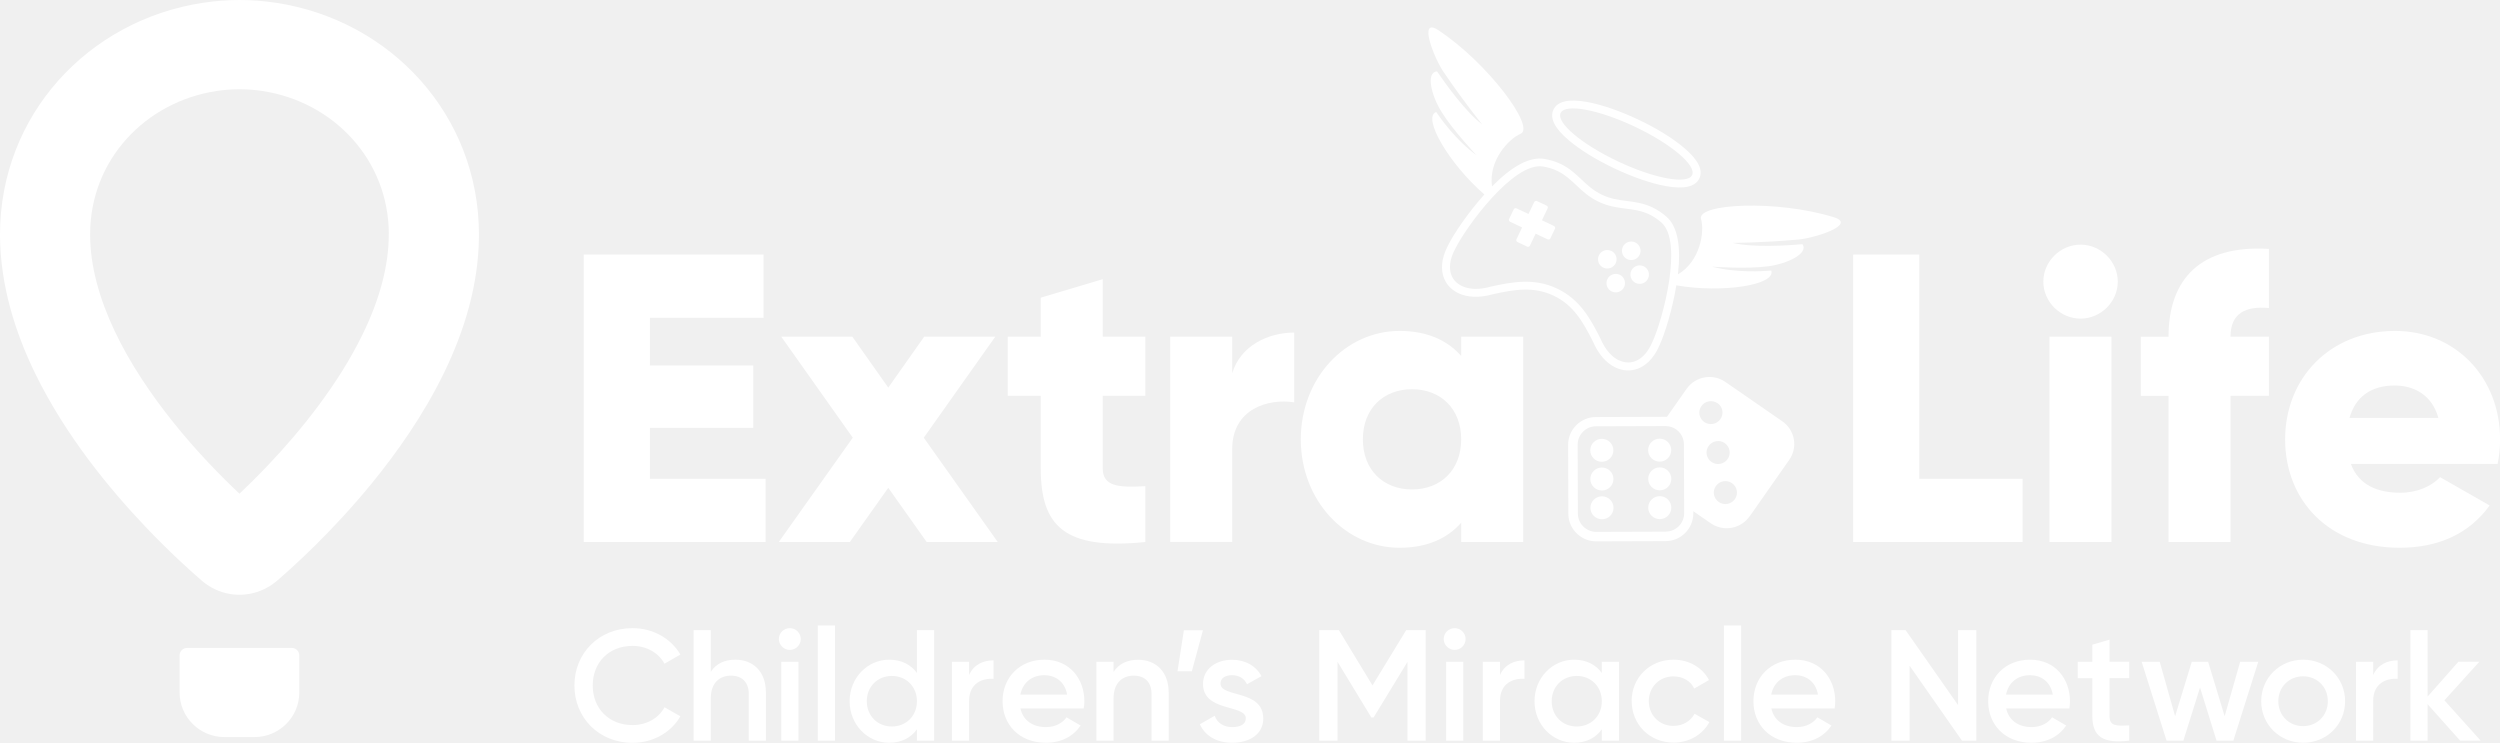
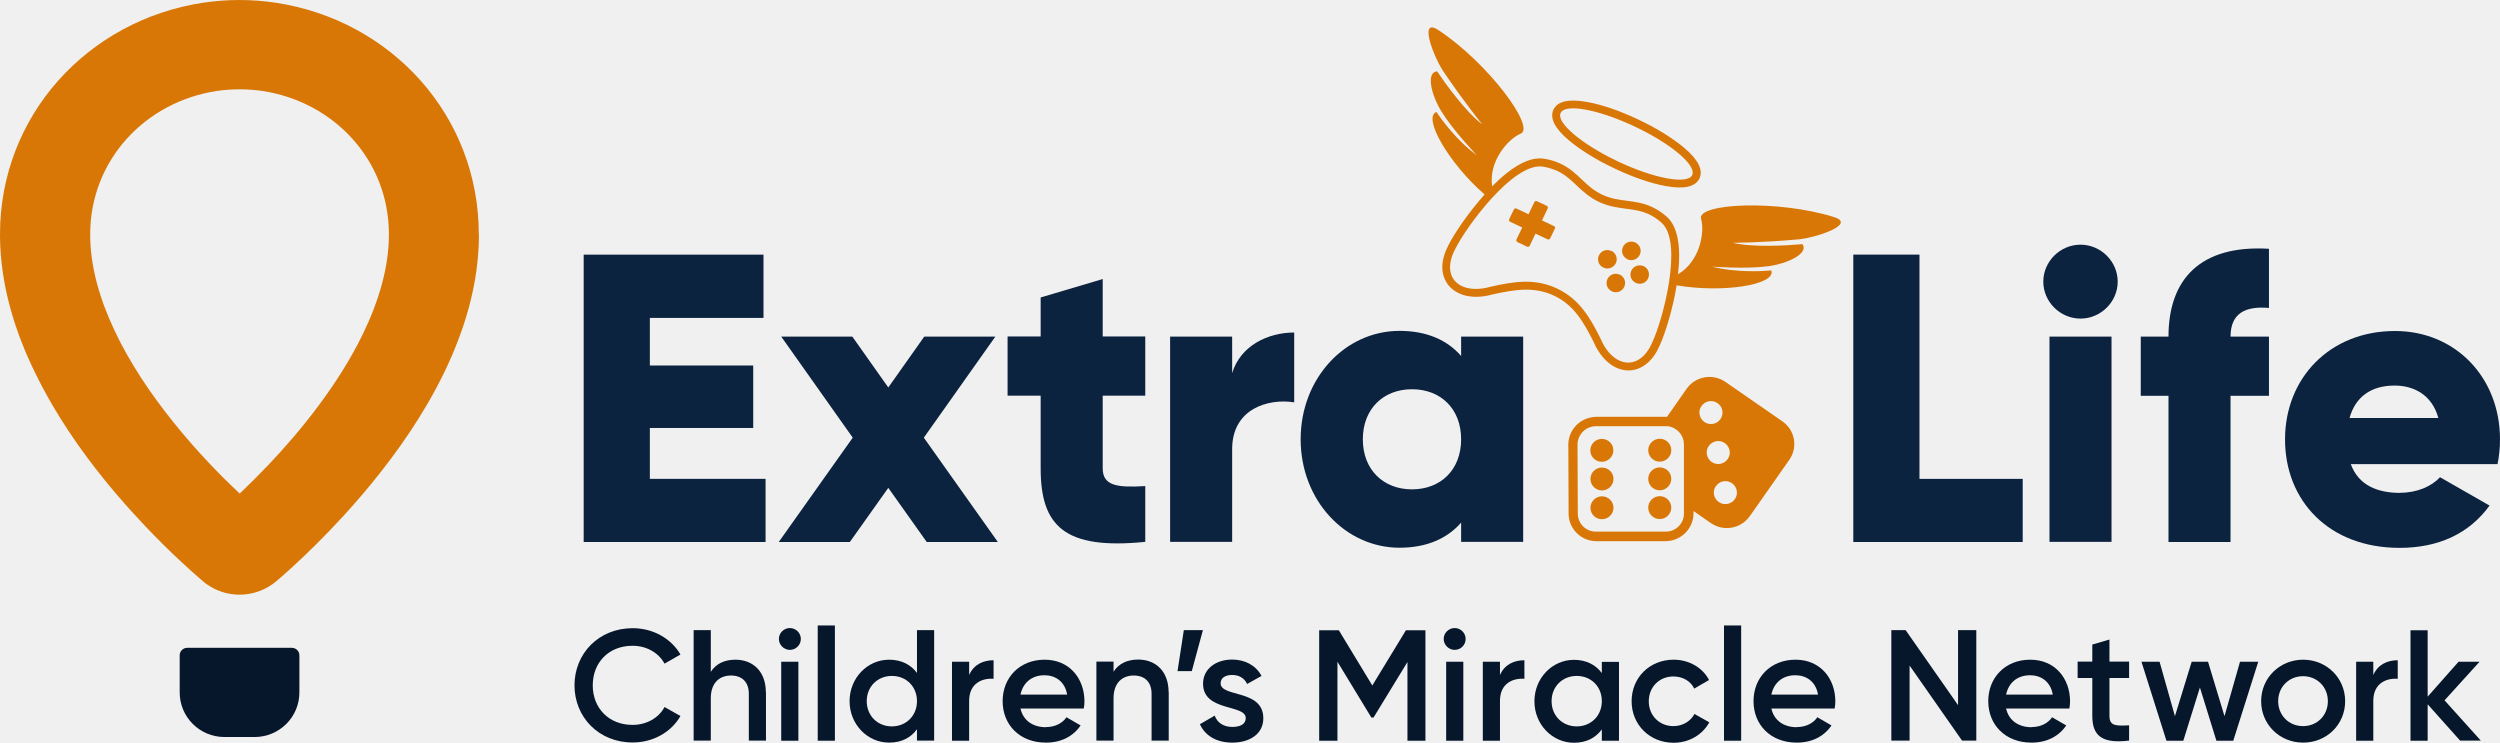
<svg xmlns="http://www.w3.org/2000/svg" width="276" height="82" viewBox="0 0 276 82" fill="none">
-   <g clip-path="url(#clip0_2015_22127)">
-     <path d="M84.519 52.858V59.839H64.443V28.104H84.295V35.085H71.751V40.346H83.16V47.236H71.751V52.858H84.527H84.519Z" fill="white" />
-     <path d="M102.307 59.839L98.065 53.854L93.823 59.839H85.977L94.146 48.322L86.25 37.168H94.096L98.065 42.791L102.033 37.168H109.88L101.984 48.322L110.153 59.839H102.307Z" fill="white" />
-     <path d="M121.744 43.696V51.722C121.744 53.673 123.434 53.854 126.442 53.673V59.839C117.502 60.745 114.9 58.069 114.9 51.722V43.696H111.255V37.168H114.9V32.862L121.744 30.821V37.168H126.442V43.696H121.744Z" fill="white" />
-     <path d="M142.88 36.715V44.42C140.054 43.968 136.036 45.104 136.036 49.59V59.831H129.192V37.168H136.036V41.202C136.947 38.164 140.005 36.715 142.88 36.715Z" fill="white" />
-     <path d="M168.159 37.168V59.839H161.315V57.707C159.807 59.428 157.57 60.473 154.513 60.473C148.539 60.473 143.609 55.262 143.609 48.504C143.609 41.745 148.539 36.534 154.513 36.534C157.57 36.534 159.807 37.58 161.315 39.3V37.168H168.159ZM161.315 48.504C161.315 45.104 159.037 42.972 155.888 42.972C152.74 42.972 150.461 45.104 150.461 48.504C150.461 51.903 152.74 54.035 155.888 54.035C159.037 54.035 161.315 51.903 161.315 48.504Z" fill="white" />
-     <path d="M223.297 52.858V59.839H204.589V28.104H211.888V52.858H223.297Z" fill="white" />
-     <path d="M225.584 31.093C225.584 28.87 227.456 27.009 229.694 27.009C231.931 27.009 233.803 28.87 233.803 31.093C233.803 33.315 231.931 35.176 229.694 35.176C227.456 35.176 225.584 33.315 225.584 31.093ZM226.263 37.168H233.107V59.839H226.263V37.168Z" fill="white" />
-     <path d="M246.248 37.168H250.49V43.696H246.248V59.839H239.404V43.704H236.347V37.176H239.404C239.404 30.829 242.917 27.026 250.49 27.479V34.007C247.938 33.776 246.248 34.55 246.248 37.176V37.168Z" fill="white" />
-     <path d="M264.997 54.398C266.87 54.398 268.461 53.673 269.38 52.677L274.857 55.805C272.62 58.892 269.248 60.473 264.914 60.473C257.11 60.473 252.279 55.262 252.279 48.504C252.279 41.745 257.209 36.534 264.417 36.534C271.079 36.534 276.008 41.654 276.008 48.504C276.008 49.459 275.917 50.364 275.735 51.22H259.537C260.407 53.575 262.503 54.398 265.014 54.398H264.997ZM269.198 46.141C268.469 43.515 266.414 42.56 264.359 42.56C261.758 42.56 260.026 43.828 259.388 46.141H269.198Z" fill="white" />
-     <path d="M63.416 75.669C63.416 72.13 66.1 69.347 69.837 69.347C72.082 69.347 74.079 70.483 75.115 72.261L73.358 73.274C72.712 72.072 71.378 71.306 69.837 71.306C67.186 71.306 65.438 73.167 65.438 75.678C65.438 78.189 67.194 80.049 69.837 80.049C71.378 80.049 72.729 79.283 73.358 78.082L75.115 79.078C74.096 80.856 72.099 82.008 69.837 82.008C66.1 82.008 63.416 79.218 63.416 75.686V75.669Z" fill="white" />
-     <path d="M84.56 76.419V81.769H82.663V76.616C82.663 75.291 81.892 74.591 80.699 74.591C79.506 74.591 78.471 75.324 78.471 77.102V81.769H76.573V69.57H78.471V74.171C79.05 73.266 79.995 72.829 81.188 72.829C83.152 72.829 84.552 74.155 84.552 76.419H84.56Z" fill="white" />
-     <path d="M85.985 70.549C85.985 69.882 86.532 69.347 87.195 69.347C87.858 69.347 88.405 69.891 88.405 70.549C88.405 71.208 87.858 71.751 87.195 71.751C86.532 71.751 85.985 71.191 85.985 70.549ZM86.251 73.06H88.148V81.769H86.251V73.06Z" fill="white" />
-     <path d="M90.285 69.051H92.183V81.769H90.285V69.051Z" fill="white" />
-     <path d="M103.127 69.57V81.769H101.23V80.518C100.567 81.44 99.531 82 98.164 82C95.778 82 93.798 80 93.798 77.415C93.798 74.83 95.778 72.829 98.164 72.829C99.531 72.829 100.567 73.389 101.23 74.295V69.57H103.127ZM101.23 77.415C101.23 75.793 100.037 74.624 98.463 74.624C96.888 74.624 95.695 75.793 95.695 77.415C95.695 79.036 96.888 80.205 98.463 80.205C100.037 80.205 101.23 79.036 101.23 77.415Z" fill="white" />
-     <path d="M109.689 72.903V74.945C108.446 74.855 106.988 75.431 106.988 77.382V81.769H105.091V73.06H106.988V74.525C107.51 73.34 108.587 72.903 109.689 72.903Z" fill="white" />
-     <path d="M115.481 80.271C116.533 80.271 117.32 79.802 117.743 79.193L119.3 80.098C118.497 81.284 117.179 82 115.456 82C112.564 82 110.684 80.032 110.684 77.415C110.684 74.797 112.564 72.829 115.315 72.829C118.066 72.829 119.715 74.92 119.715 77.431C119.715 77.695 119.681 77.975 119.64 78.213H112.655C112.954 79.572 114.056 80.271 115.464 80.271H115.481ZM117.809 76.682C117.544 75.184 116.442 74.542 115.299 74.542C113.882 74.542 112.912 75.381 112.647 76.682H117.801H117.809Z" fill="white" />
-     <path d="M129.027 76.419V81.769H127.13V76.616C127.13 75.291 126.359 74.591 125.166 74.591C123.973 74.591 122.937 75.324 122.937 77.102V81.769H121.04V73.06H122.937V74.18C123.517 73.274 124.462 72.838 125.655 72.838C127.619 72.838 129.019 74.163 129.019 76.427L129.027 76.419Z" fill="white" />
-     <path d="M131.571 74.105H129.997L130.701 69.578H132.806L131.58 74.105H131.571Z" fill="white" />
-     <path d="M139.467 79.316C139.467 81.061 137.942 82 136.045 82C134.289 82 133.029 81.218 132.466 79.958L134.098 79.02C134.38 79.802 135.076 80.271 136.045 80.271C136.89 80.271 137.536 79.991 137.536 79.3C137.536 77.752 132.814 78.625 132.814 75.505C132.814 73.867 134.231 72.838 136.02 72.838C137.462 72.838 138.655 73.504 139.268 74.649L137.669 75.538C137.354 74.863 136.741 74.542 136.02 74.542C135.299 74.542 134.744 74.838 134.744 75.464C134.744 77.052 139.459 76.089 139.459 79.316H139.467Z" fill="white" />
-     <path d="M157.396 81.769H155.383V73.076L151.646 79.209H151.397L147.661 73.06V81.769H145.647V69.57H147.818L151.522 75.669L155.242 69.57H157.396V81.769Z" fill="white" />
-     <path d="M159.385 70.549C159.385 69.882 159.932 69.347 160.594 69.347C161.257 69.347 161.804 69.891 161.804 70.549C161.804 71.208 161.257 71.751 160.594 71.751C159.932 71.751 159.385 71.191 159.385 70.549ZM159.65 73.06H161.547V81.769H159.65V73.06Z" fill="white" />
-     <path d="M168.3 72.903V74.945C167.057 74.855 165.599 75.431 165.599 77.382V81.769H163.701V73.06H165.599V74.525C166.12 73.34 167.198 72.903 168.3 72.903Z" fill="white" />
-     <path d="M178.739 73.06V81.769H176.842V80.518C176.179 81.44 175.144 82 173.777 82C171.39 82 169.41 80 169.41 77.415C169.41 74.83 171.39 72.829 173.777 72.829C175.144 72.829 176.179 73.389 176.842 74.295V73.06H178.739ZM176.842 77.415C176.842 75.793 175.649 74.624 174.075 74.624C172.501 74.624 171.307 75.793 171.307 77.415C171.307 79.036 172.501 80.205 174.075 80.205C175.649 80.205 176.842 79.036 176.842 77.415Z" fill="white" />
-     <path d="M180.131 77.415C180.131 74.822 182.111 72.829 184.762 72.829C186.477 72.829 187.969 73.719 188.673 75.077L187.041 76.015C186.66 75.192 185.798 74.673 184.746 74.673C183.205 74.673 182.028 75.842 182.028 77.406C182.028 78.971 183.205 80.139 184.746 80.139C185.798 80.139 186.66 79.596 187.082 78.798L188.714 79.72C187.977 81.094 186.486 81.984 184.771 81.984C182.119 81.984 180.139 79.983 180.139 77.398L180.131 77.415Z" fill="white" />
-     <path d="M190.322 69.051H192.22V81.769H190.322V69.051Z" fill="white" />
-     <path d="M198.375 80.271C199.428 80.271 200.215 79.802 200.637 79.193L202.195 80.098C201.391 81.284 200.074 82 198.35 82C195.459 82 193.578 80.032 193.578 77.415C193.578 74.797 195.459 72.829 198.21 72.829C200.96 72.829 202.609 74.92 202.609 77.431C202.609 77.695 202.576 77.975 202.543 78.213H195.558C195.857 79.572 196.959 80.271 198.367 80.271H198.375ZM200.703 76.682C200.438 75.184 199.336 74.542 198.193 74.542C196.776 74.542 195.807 75.381 195.542 76.682H200.695H200.703Z" fill="white" />
-     <path d="M218.186 69.57V81.769H216.603L210.82 73.496V81.769H208.807V69.57H210.381L216.172 77.843V69.57H218.186Z" fill="white" />
-     <path d="M224.291 80.271C225.344 80.271 226.131 79.802 226.553 79.193L228.111 80.098C227.307 81.284 225.99 82 224.266 82C221.375 82 219.494 80.032 219.494 77.415C219.494 74.797 221.375 72.829 224.126 72.829C226.876 72.829 228.525 74.92 228.525 77.431C228.525 77.695 228.492 77.975 228.459 78.213H221.483C221.781 79.572 222.883 80.271 224.291 80.271ZM226.628 76.682C226.363 75.184 225.261 74.542 224.117 74.542C222.701 74.542 221.731 75.381 221.466 76.682H226.619H226.628Z" fill="white" />
-     <path d="M232.892 74.871V79.053C232.892 80.172 233.629 80.148 235.063 80.082V81.769C232.154 82.115 230.995 81.317 230.995 79.053V74.871H229.379V73.06H230.995V71.175L232.892 70.615V73.052H235.063V74.863H232.892V74.871Z" fill="white" />
-     <path d="M249.313 73.06L246.562 81.769H244.706L242.883 75.9L241.044 81.769H239.188L236.438 73.06H238.434L240.133 79.069L241.972 73.06H243.778L245.601 79.069L247.316 73.06H249.313Z" fill="white" />
-     <path d="M249.637 77.415C249.637 74.822 251.708 72.829 254.268 72.829C256.828 72.829 258.9 74.813 258.9 77.415C258.9 80.016 256.845 82 254.268 82C251.691 82 249.637 80 249.637 77.415ZM256.994 77.415C256.994 75.826 255.801 74.665 254.26 74.665C252.719 74.665 251.526 75.834 251.526 77.415C251.526 78.995 252.719 80.164 254.26 80.164C255.801 80.164 256.994 78.995 256.994 77.415Z" fill="white" />
-     <path d="M264.699 72.903V74.945C263.456 74.855 261.998 75.431 261.998 77.382V81.769H260.101V73.06H261.998V74.525C262.528 73.34 263.597 72.903 264.699 72.903Z" fill="white" />
-     <path d="M271.601 81.769L268.005 77.744V81.769H266.107V69.57H268.005V76.904L271.41 73.052H273.722L269.861 77.316L273.862 81.761H271.601V81.769Z" fill="white" />
-     <path d="M32.205 71.529H20.664C20.2 71.529 19.827 71.899 19.827 72.36V76.451C19.827 79.168 22.048 81.374 24.782 81.374H28.088C30.822 81.374 33.042 79.168 33.042 76.451V72.36C33.042 71.899 32.669 71.529 32.205 71.529Z" fill="white" />
-     <path d="M42.926 25.824C42.901 17.65 36.828 11.237 28.957 10.043C28.137 9.92 27.3 9.854 26.438 9.854C25.577 9.854 24.74 9.92 23.92 10.043C16.049 11.237 9.976 17.641 9.951 25.808V25.931C9.951 29.348 10.97 32.978 12.66 36.55C14.342 40.115 16.687 43.572 19.106 46.594C21.724 49.87 24.433 52.62 26.438 54.505C27.366 53.624 28.443 52.57 29.595 51.352C33.15 47.623 37.375 42.404 40.043 36.888C41.841 33.208 42.918 29.446 42.918 25.948C42.918 25.898 42.918 25.865 42.918 25.832M52.877 25.882V26.022C52.844 31.48 51.236 36.6 49.008 41.185C46.762 45.795 43.862 49.911 41.012 53.402C36.671 58.703 32.395 62.556 30.54 64.153C30.523 64.169 30.506 64.186 30.482 64.202C30.448 64.227 30.415 64.252 30.382 64.276C30.382 64.276 30.374 64.284 30.366 64.284C29.885 64.68 29.612 64.795 29.578 64.82C27.532 66.005 24.955 65.939 22.967 64.622C22.818 64.523 22.619 64.391 22.387 64.194C22.379 64.186 22.362 64.169 22.346 64.161C21.094 63.091 18.758 60.992 16.032 58.127C12.047 53.92 7.233 48.092 3.861 41.185C1.649 36.616 0.05 31.521 0 26.071C0 26.03 0 25.972 0 25.882C0.008 12.727 9.71 2.231 22.42 0.305C23.729 0.107 25.08 0 26.438 0C27.797 0 29.148 0.107 30.457 0.305C43.166 2.231 52.868 12.727 52.877 25.882Z" fill="white" />
-     <path d="M193.163 57.007L197.538 50.759C198.507 49.376 198.159 47.475 196.767 46.511L190.479 42.165C189.087 41.202 187.173 41.547 186.204 42.922L184.033 46.017C183.967 46.017 183.909 46.009 183.842 46.017L176.187 46.042C175.366 46.042 174.596 46.363 174.016 46.948C173.436 47.532 173.121 48.289 173.121 49.105L173.146 56.719C173.146 58.036 173.999 59.156 175.176 59.584C175.499 59.699 175.855 59.765 176.22 59.765L183.875 59.74C185.566 59.74 186.941 58.366 186.941 56.678V56.439L188.871 57.773C189.095 57.929 189.335 58.053 189.584 58.135C190.86 58.596 192.335 58.168 193.147 57.007M190.413 48.923C190.993 49.327 191.133 50.117 190.727 50.685C190.321 51.261 189.526 51.401 188.946 50.998C188.366 50.594 188.225 49.812 188.631 49.236C189.037 48.66 189.833 48.52 190.413 48.915M189.617 44.511C190.197 44.906 190.338 45.696 189.932 46.273C189.534 46.849 188.731 46.989 188.151 46.594C187.571 46.19 187.43 45.4 187.836 44.832C188.242 44.256 189.029 44.116 189.617 44.519M183.892 58.695L176.236 58.72C175.118 58.72 174.198 57.814 174.198 56.703L174.173 49.088C174.173 48.553 174.38 48.043 174.77 47.656C175.151 47.269 175.665 47.063 176.203 47.063L183.867 47.038C184.107 47.038 184.339 47.079 184.563 47.154C185.342 47.433 185.905 48.174 185.905 49.055L185.93 56.662C185.93 57.781 185.019 58.687 183.9 58.687M189.75 55.419C189.17 55.015 189.029 54.225 189.435 53.657C189.841 53.081 190.636 52.941 191.216 53.344C191.796 53.747 191.937 54.538 191.531 55.106C191.125 55.682 190.33 55.822 189.75 55.419Z" fill="white" />
-     <path d="M178.117 49.714C178.117 49.014 177.546 48.446 176.841 48.446C176.137 48.446 175.565 49.014 175.565 49.714C175.565 50.413 176.137 50.981 176.841 50.981C177.546 50.981 178.117 50.413 178.117 49.714Z" fill="white" />
-     <path d="M178.125 52.883C178.125 52.183 177.553 51.615 176.849 51.615C176.145 51.615 175.573 52.183 175.573 52.883C175.573 53.583 176.145 54.151 176.849 54.151C177.553 54.151 178.125 53.583 178.125 52.883Z" fill="white" />
-     <path d="M176.858 54.793C176.154 54.793 175.582 55.369 175.582 56.061C175.582 56.76 176.154 57.328 176.858 57.328C177.562 57.328 178.134 56.76 178.134 56.061C178.134 55.361 177.562 54.793 176.858 54.793Z" fill="white" />
-     <path d="M183.229 50.965C183.933 50.965 184.505 50.389 184.505 49.697C184.505 48.998 183.933 48.429 183.229 48.429C182.525 48.429 181.953 48.998 181.953 49.697C181.953 50.397 182.525 50.965 183.229 50.965Z" fill="white" />
-     <path d="M184.514 52.867C184.514 52.167 183.942 51.599 183.238 51.599C182.534 51.599 181.962 52.167 181.962 52.867C181.962 53.566 182.534 54.134 183.238 54.134C183.942 54.134 184.514 53.566 184.514 52.867Z" fill="white" />
-     <path d="M183.238 54.776C182.534 54.776 181.962 55.353 181.962 56.044C181.962 56.744 182.534 57.312 183.238 57.312C183.942 57.312 184.514 56.744 184.514 56.044C184.514 55.344 183.942 54.776 183.238 54.776Z" fill="white" />
-     <path d="M185.077 31.504C190.18 32.385 196.08 31.463 195.549 29.866C194.655 29.948 191.688 30.146 189.004 29.438C189.004 29.438 192.79 29.726 195.218 29.397C197.331 29.117 199.692 27.989 198.996 26.96C197.331 27.108 193.553 27.355 191.274 26.812C191.274 26.812 194.423 26.812 198.375 26.458C200.115 26.367 205.135 24.803 202.451 23.98C196.171 22.037 187.289 22.465 187.794 24.186C188.2 25.552 187.728 28.829 185.242 30.294C185.607 27.125 185.184 24.976 183.983 23.931C183.486 23.494 182.972 23.157 182.425 22.893C181.431 22.424 180.495 22.301 179.584 22.186C178.672 22.07 177.81 21.955 176.858 21.502C175.905 21.049 175.275 20.457 174.612 19.831C173.95 19.206 173.262 18.555 172.268 18.086C171.721 17.831 171.133 17.65 170.486 17.543C168.904 17.279 166.973 18.3 164.72 20.58C164.305 17.74 166.559 15.32 167.876 14.768C169.542 14.077 164.272 6.956 158.796 3.334C156.459 1.778 158.406 6.635 159.434 8.035C161.646 11.303 163.634 13.739 163.634 13.739C161.77 12.323 159.583 9.253 158.647 7.878C157.396 7.985 158.009 10.521 159.127 12.323C160.403 14.406 163.013 17.139 163.013 17.139C160.768 15.518 159.053 13.105 158.555 12.365C156.973 12.957 159.972 18.086 163.875 21.469C162.085 23.47 160.486 25.824 159.865 27.092C159.028 28.672 159.127 29.841 159.359 30.549C159.624 31.356 160.196 31.982 161.008 32.369C162.027 32.854 163.369 32.895 164.778 32.492C167.255 31.941 169.335 31.611 171.514 32.64C173.701 33.678 174.745 35.489 175.88 37.744C176.452 39.086 177.33 40.09 178.357 40.576C179.169 40.955 180.023 41.004 180.818 40.7C181.514 40.436 182.5 39.778 183.204 38.131C183.801 36.855 184.638 34.139 185.068 31.496M178.747 39.794C177.943 39.415 177.206 38.592 176.692 37.382C175.607 35.225 174.438 33.06 171.903 31.858C169.376 30.656 166.94 31.126 164.571 31.644C163.311 32.015 162.201 31.957 161.397 31.578C160.08 30.961 159.599 29.454 160.652 27.479C161.82 25.083 167.098 17.847 170.345 18.382C170.95 18.481 171.464 18.646 171.903 18.86C173.701 19.708 174.414 21.288 176.493 22.276C178.581 23.264 180.263 22.811 182.061 23.659C182.5 23.873 182.947 24.153 183.411 24.556C185.88 26.713 183.552 35.349 182.417 37.769C181.539 39.827 180.056 40.403 178.747 39.778" fill="white" />
-     <path d="M178.821 30.335C178.307 30.097 177.694 30.311 177.454 30.821C177.213 31.331 177.429 31.941 177.934 32.179C178.448 32.426 179.061 32.204 179.301 31.694C179.542 31.183 179.326 30.574 178.813 30.327" fill="white" />
-     <path d="M179.641 28.615C180.155 28.854 180.768 28.64 181.017 28.129C181.265 27.619 181.042 27.01 180.528 26.763C180.014 26.524 179.401 26.738 179.161 27.248C178.921 27.759 179.136 28.368 179.641 28.607V28.615Z" fill="white" />
-     <path d="M177.885 27.701C177.372 27.462 176.758 27.676 176.518 28.187C176.278 28.697 176.493 29.306 176.999 29.545C177.512 29.792 178.126 29.57 178.374 29.059C178.614 28.549 178.399 27.94 177.885 27.693" fill="white" />
-     <path d="M181.464 29.397C180.951 29.158 180.338 29.372 180.097 29.883C179.857 30.393 180.072 31.002 180.578 31.241C181.092 31.48 181.705 31.265 181.945 30.755C182.185 30.245 181.97 29.636 181.456 29.389" fill="white" />
-     <path d="M171.671 25.248C171.696 25.198 171.696 25.133 171.671 25.075C171.655 25.017 171.613 24.976 171.555 24.951L170.23 24.318L170.859 23C170.884 22.951 170.892 22.885 170.868 22.828C170.851 22.77 170.81 22.729 170.752 22.704L170.221 22.449L169.675 22.194C169.625 22.169 169.559 22.169 169.501 22.194C169.443 22.21 169.401 22.251 169.376 22.309L168.747 23.626L167.413 23C167.363 22.976 167.297 22.976 167.239 23C167.181 23.017 167.139 23.066 167.114 23.116L166.601 24.186C166.576 24.235 166.576 24.301 166.601 24.359C166.617 24.416 166.659 24.458 166.717 24.482L168.042 25.108L167.413 26.425C167.388 26.474 167.379 26.54 167.413 26.598C167.429 26.656 167.471 26.697 167.529 26.721L168.075 26.977L168.606 27.232C168.664 27.256 168.722 27.256 168.78 27.232C168.838 27.215 168.879 27.166 168.904 27.117L169.534 25.799L170.859 26.425C170.917 26.45 170.975 26.45 171.033 26.433C171.091 26.409 171.133 26.367 171.158 26.318L171.671 25.248Z" fill="white" />
-     <path d="M173.203 15.493C174.454 16.555 176.252 17.658 178.257 18.605C180.262 19.551 182.259 20.243 183.875 20.539C185.905 20.91 187.156 20.63 187.603 19.708C188.051 18.777 187.479 17.633 185.905 16.308C184.654 15.246 182.856 14.143 180.851 13.196C178.846 12.249 176.849 11.558 175.233 11.261C173.203 10.891 171.952 11.171 171.505 12.093C171.058 13.023 171.629 14.168 173.203 15.493ZM180.47 13.978C184.48 15.871 187.313 18.267 186.808 19.329C186.302 20.391 182.64 19.716 178.63 17.823C174.62 15.929 171.787 13.534 172.292 12.472C172.806 11.41 176.46 12.085 180.47 13.978Z" fill="white" />
+   <g clip-path="url(#clip0_2008_8277)">
+     <path d="M84.519 52.85V59.836H64.438V28.111H84.291V35.098H71.743V40.352H83.155V47.249H71.743V52.865H84.519V52.85Z" fill="#0C2340" />
+     <path d="M102.31 59.836L98.067 53.859L93.824 59.836H85.973L94.142 48.318L86.246 37.16H94.096L98.067 42.777L102.038 37.16H109.888L101.992 48.318L110.161 59.836H102.31Z" fill="#0C2340" />
+     <path d="M121.739 43.695V51.721C121.739 53.663 123.421 53.843 126.437 53.663V59.821C117.496 60.725 114.889 58.059 114.889 51.706V43.68H111.237V37.145H114.889V32.839L121.739 30.806V37.145H126.437V43.68H121.739V43.695Z" fill="#0C2340" />
+     <path d="M142.88 36.709V44.418C140.046 43.966 136.03 45.096 136.03 49.582V59.821H129.18V37.16H136.03V41.196C136.939 38.154 140 36.709 142.88 36.709Z" fill="#0C2340" />
+     <path d="M168.158 37.16V59.821H161.308V57.698C159.808 59.415 157.565 60.469 154.504 60.469C148.533 60.469 143.592 55.259 143.592 48.498C143.592 41.738 148.517 36.528 154.504 36.528C157.565 36.528 159.793 37.567 161.308 39.299V37.16H168.158ZM161.308 48.498C161.308 45.096 159.02 42.972 155.883 42.972C152.746 42.972 150.457 45.111 150.457 48.498C150.457 51.886 152.746 54.024 155.883 54.024C159.02 54.024 161.308 51.901 161.308 48.498Z" fill="#0C2340" />
+     <path d="M223.307 52.85V59.836H204.605V28.111H211.91V52.865H223.322L223.307 52.85Z" fill="#0C2340" />
+     <path d="M225.58 31.093C225.58 28.864 227.444 27.012 229.687 27.012C231.93 27.012 233.794 28.864 233.794 31.093C233.794 33.321 231.93 35.173 229.687 35.173C227.444 35.173 225.58 33.321 225.58 31.093ZM226.262 37.16H233.112V59.821H226.262V37.16Z" fill="#0C2340" />
+     <path d="M246.251 37.16H250.494V43.695H246.251V59.836H239.401V43.695H236.34V37.16H239.401C239.401 30.822 242.917 27.012 250.494 27.464V33.998C247.933 33.773 246.251 34.541 246.251 37.175V37.16Z" fill="#0C2340" />
+     <path d="M264.998 54.401C266.862 54.401 268.468 53.678 269.377 52.684L274.848 55.816C272.605 58.903 269.241 60.484 264.907 60.484C257.102 60.484 252.268 55.274 252.268 48.513C252.268 41.753 257.193 36.543 264.407 36.543C271.075 36.543 276 41.663 276 48.513C276 49.462 275.909 50.365 275.727 51.239H259.527C260.391 53.603 262.497 54.416 264.998 54.416V54.401ZM269.196 46.15C268.468 43.514 266.407 42.566 264.361 42.566C261.755 42.566 260.027 43.831 259.39 46.15H269.196Z" fill="#0C2340" />
+     <path d="M63.423 75.676C63.423 72.138 66.105 69.352 69.849 69.352C72.091 69.352 74.092 70.481 75.123 72.258L73.365 73.267C72.713 72.062 71.379 71.294 69.834 71.294C67.181 71.294 65.439 73.162 65.439 75.661C65.439 78.16 67.197 80.028 69.834 80.028C71.379 80.028 72.728 79.26 73.365 78.055L75.123 79.049C74.107 80.826 72.107 81.97 69.849 81.97C66.105 81.97 63.423 79.184 63.423 75.646V75.676Z" fill="#07172B" />
+     <path d="M84.564 76.414V81.759H82.67V76.595C82.67 75.27 81.897 74.577 80.7 74.577C79.502 74.577 78.472 75.315 78.472 77.091V81.759H76.577V69.563H78.472V74.17C79.048 73.267 80.002 72.83 81.184 72.83C83.155 72.83 84.549 74.155 84.549 76.414H84.564Z" fill="#07172B" />
+     <path d="M85.989 70.542C85.989 69.879 86.534 69.337 87.201 69.337C87.868 69.337 88.413 69.879 88.413 70.542C88.413 71.204 87.868 71.746 87.201 71.746C86.534 71.746 85.989 71.189 85.989 70.542ZM86.246 73.056H88.141V81.774H86.246V73.056Z" fill="#07172B" />
+     <path d="M90.277 69.051H92.172V81.774H90.277V69.051Z" fill="#07172B" />
+     <path d="M103.129 69.563V81.759H101.234V80.509C100.568 81.428 99.537 81.985 98.158 81.985C95.779 81.985 93.793 79.982 93.793 77.408C93.793 74.833 95.779 72.83 98.158 72.83C99.522 72.83 100.568 73.387 101.234 74.291V69.563H103.129ZM101.234 77.408C101.234 75.781 100.037 74.622 98.461 74.622C96.885 74.622 95.688 75.797 95.688 77.408C95.688 79.019 96.885 80.193 98.461 80.193C100.037 80.193 101.234 79.019 101.234 77.408Z" fill="#07172B" />
+     <path d="M109.691 72.906V74.938C108.448 74.848 106.993 75.42 106.993 77.377V81.774H105.099V73.056H106.993V74.517C107.524 73.327 108.584 72.891 109.691 72.891V72.906Z" fill="#07172B" />
+     <path d="M115.48 80.269C116.526 80.269 117.329 79.802 117.738 79.184L119.299 80.088C118.496 81.277 117.177 81.985 115.465 81.985C112.57 81.985 110.691 80.013 110.691 77.408C110.691 74.803 112.57 72.83 115.328 72.83C118.086 72.83 119.723 74.923 119.723 77.438C119.723 77.694 119.693 77.98 119.647 78.221H112.661C112.964 79.576 114.07 80.284 115.465 80.284L115.48 80.269ZM117.814 76.685C117.556 75.179 116.45 74.547 115.313 74.547C113.889 74.547 112.934 75.39 112.661 76.685H117.814Z" fill="#07172B" />
+     <path d="M129.028 76.414V81.759H127.134V76.595C127.134 75.27 126.361 74.577 125.164 74.577C123.967 74.577 122.936 75.315 122.936 77.091V81.759H121.042V73.041H122.936V74.155C123.512 73.252 124.467 72.815 125.649 72.815C127.619 72.815 129.013 74.14 129.013 76.399L129.028 76.414Z" fill="#07172B" />
+     <path d="M131.574 74.095H129.998L130.695 69.563H132.802L131.574 74.095Z" fill="#07172B" />
+     <path d="M139.47 79.305C139.47 81.051 137.939 81.985 136.045 81.985C134.287 81.985 133.029 81.202 132.469 79.952L134.105 79.004C134.378 79.787 135.09 80.253 136.045 80.253C136.894 80.253 137.53 79.967 137.53 79.275C137.53 77.724 132.817 78.597 132.817 75.48C132.817 73.839 134.242 72.815 136.03 72.815C137.47 72.815 138.667 73.478 139.273 74.622L137.682 75.51C137.364 74.833 136.757 74.517 136.03 74.517C135.302 74.517 134.757 74.818 134.757 75.435C134.757 77.016 139.47 76.068 139.47 79.29V79.305Z" fill="#07172B" />
+     <path d="M157.398 81.774H155.383V73.086L151.639 79.215H151.397L147.654 73.056V81.774H145.638V69.578H147.805L151.503 75.676L155.216 69.578H157.368V81.774H157.398Z" fill="#07172B" />
+     <path d="M159.383 70.542C159.383 69.879 159.929 69.337 160.596 69.337C161.263 69.337 161.808 69.879 161.808 70.542C161.808 71.204 161.263 71.746 160.596 71.746C159.929 71.746 159.383 71.189 159.383 70.542ZM159.656 73.056H161.551V81.774H159.656V73.056Z" fill="#07172B" />
+     <path d="M168.294 72.906V74.938C167.052 74.848 165.597 75.42 165.597 77.377V81.774H163.703V73.056H165.597V74.517C166.127 73.327 167.188 72.891 168.294 72.891V72.906Z" fill="#07172B" />
+     <path d="M178.736 73.056V81.774H176.842V80.524C176.175 81.443 175.144 82 173.765 82C171.386 82 169.401 79.997 169.401 77.423C169.401 74.848 171.386 72.845 173.765 72.845C175.129 72.845 176.175 73.403 176.842 74.306V73.071H178.736V73.056ZM176.842 77.408C176.842 75.781 175.645 74.622 174.068 74.622C172.492 74.622 171.295 75.797 171.295 77.408C171.295 79.019 172.492 80.193 174.068 80.193C175.645 80.193 176.842 79.019 176.842 77.408Z" fill="#07172B" />
+     <path d="M180.13 77.408C180.13 74.818 182.116 72.83 184.768 72.83C186.48 72.83 187.981 73.719 188.678 75.074L187.041 76.022C186.662 75.209 185.798 74.682 184.737 74.682C183.192 74.682 182.025 75.842 182.025 77.423C182.025 79.004 183.207 80.163 184.737 80.163C185.783 80.163 186.647 79.621 187.071 78.823L188.708 79.742C187.965 81.112 186.48 82 184.768 82C182.116 82 180.13 79.997 180.13 77.423V77.408Z" fill="#07172B" />
+     <path d="M190.33 69.051H192.224V81.774H190.33V69.051Z" fill="#07172B" />
+     <path d="M198.377 80.269C199.422 80.269 200.226 79.802 200.635 79.184L202.196 80.088C201.393 81.277 200.074 81.985 198.362 81.985C195.467 81.985 193.588 80.013 193.588 77.408C193.588 74.803 195.467 72.83 198.225 72.83C200.983 72.83 202.62 74.923 202.62 77.438C202.62 77.694 202.59 77.98 202.544 78.221H195.558C195.861 79.576 196.967 80.284 198.362 80.284L198.377 80.269ZM200.711 76.685C200.453 75.179 199.347 74.547 198.21 74.547C196.786 74.547 195.831 75.39 195.558 76.685H200.711Z" fill="#07172B" />
+     <path d="M218.184 69.563V81.759H216.608L210.819 73.478V81.759H208.803V69.563H210.379L216.169 77.844V69.563H218.184Z" fill="#07172B" />
+     <path d="M224.292 80.269C225.337 80.269 226.141 79.802 226.55 79.184L228.111 80.088C227.307 81.277 225.989 81.985 224.276 81.985C221.382 81.985 219.503 80.013 219.503 77.408C219.503 74.803 221.382 72.83 224.14 72.83C226.898 72.83 228.535 74.923 228.535 77.438C228.535 77.694 228.505 77.98 228.459 78.221H221.473C221.776 79.576 222.882 80.284 224.276 80.284L224.292 80.269ZM226.625 76.685C226.368 75.179 225.262 74.547 224.125 74.547C222.7 74.547 221.746 75.39 221.473 76.685H226.625Z" fill="#07172B" />
+     <path d="M232.884 74.863V79.049C232.884 80.163 233.627 80.148 235.052 80.073V81.759C232.142 82.105 230.99 81.307 230.99 79.034V74.848H229.369V73.041H230.99V71.159L232.884 70.602V73.041H235.052V74.848H232.884V74.863Z" fill="#07172B" />
+     <path d="M249.312 73.056L246.554 81.774H244.69L242.871 75.902L241.038 81.774H239.174L236.416 73.056H238.416L240.113 79.064L241.962 73.056H243.766L245.584 79.064L247.297 73.056H249.297H249.312Z" fill="#07172B" />
+     <path d="M249.63 77.408C249.63 74.818 251.707 72.83 254.268 72.83C256.829 72.83 258.905 74.818 258.905 77.408C258.905 79.997 256.859 81.985 254.268 81.985C251.676 81.985 249.63 79.982 249.63 77.408ZM256.996 77.408C256.996 75.827 255.799 74.652 254.253 74.652C252.707 74.652 251.51 75.827 251.51 77.408C251.51 78.989 252.707 80.163 254.253 80.163C255.799 80.163 256.996 79.004 256.996 77.408Z" fill="#07172B" />
+     <path d="M264.71 72.906V74.938C263.467 74.848 262.012 75.42 262.012 77.377V81.774H260.118V73.056H262.012V74.517C262.542 73.327 263.603 72.891 264.71 72.891V72.906Z" fill="#07172B" />
+     <path d="M271.605 81.774L268.013 77.754V81.774H266.119V69.578H268.013V76.911L271.423 73.056H273.742L269.877 77.317L273.878 81.759H271.62L271.605 81.774Z" fill="#07172B" />
+     <path d="M32.204 71.52H20.671C20.201 71.52 19.838 71.897 19.838 72.349V76.444C19.838 79.169 22.05 81.368 24.793 81.368H28.097C30.84 81.368 33.053 79.169 33.053 76.444V72.349C33.053 71.882 32.674 71.52 32.219 71.52" fill="#07172B" />
+     <path d="M42.934 25.823C42.919 17.647 36.841 11.232 28.961 10.043C28.142 9.923 27.309 9.862 26.445 9.862C25.581 9.862 24.748 9.923 23.93 10.043C16.064 11.232 9.987 17.647 9.957 25.808V25.928C9.957 29.346 10.972 32.975 12.669 36.543C14.352 40.112 16.701 43.575 19.125 46.586C21.747 49.868 24.46 52.609 26.46 54.491C27.385 53.618 28.461 52.549 29.613 51.344C33.174 47.61 37.387 42.4 40.054 36.889C41.843 33.216 42.934 29.451 42.934 25.943C42.934 25.898 42.934 25.853 42.934 25.823ZM52.875 25.883V26.018C52.845 31.484 51.239 36.588 49.011 41.181C46.768 45.788 43.858 49.914 41.009 53.392C36.66 58.692 32.401 62.547 30.537 64.142C30.522 64.157 30.507 64.173 30.476 64.188C30.446 64.218 30.416 64.233 30.386 64.263C29.901 64.654 29.628 64.775 29.597 64.805C27.552 65.995 24.975 65.934 22.99 64.609C22.838 64.519 22.641 64.383 22.414 64.173C22.414 64.173 22.384 64.142 22.369 64.142C21.126 63.073 18.777 60.98 16.049 58.105C12.063 53.904 7.244 48.077 3.88 41.166C1.652 36.618 0.045 31.514 0 26.079C0 26.033 0 25.973 0 25.883C0 12.723 9.714 2.228 22.414 0.301C23.733 0.105 25.081 0 26.43 0C27.779 0 29.143 0.105 30.446 0.301C43.161 2.228 52.86 12.723 52.86 25.883" fill="#D97706" />
+     <path d="M193.164 57.005L197.543 50.757C198.513 49.372 198.165 47.474 196.77 46.511L190.481 42.159C189.087 41.196 187.177 41.542 186.208 42.912L184.04 46.014C184.04 46.014 183.919 46.014 183.859 46.014H176.205C175.387 46.044 174.614 46.36 174.038 46.932C173.462 47.52 173.144 48.273 173.144 49.086L173.174 56.704C173.174 58.014 174.023 59.144 175.205 59.565C175.539 59.686 175.887 59.746 176.251 59.746H183.904C185.601 59.716 186.965 58.346 186.965 56.659V56.418L188.89 57.758C189.117 57.909 189.36 58.029 189.602 58.12C190.875 58.571 192.36 58.15 193.164 56.99M190.421 48.92C190.996 49.327 191.148 50.109 190.739 50.682C190.33 51.254 189.542 51.404 188.966 50.998C188.39 50.591 188.238 49.808 188.647 49.236C189.057 48.664 189.845 48.513 190.421 48.92ZM189.617 44.508C190.193 44.9 190.345 45.698 189.936 46.27C189.542 46.842 188.738 46.993 188.162 46.586C187.587 46.18 187.435 45.397 187.844 44.825C188.253 44.252 189.041 44.102 189.617 44.508ZM183.889 58.692H176.236C175.114 58.722 174.19 57.819 174.19 56.704L174.159 49.086C174.159 48.544 174.372 48.047 174.75 47.655C175.129 47.279 175.645 47.053 176.19 47.053H183.859C184.101 47.038 184.328 47.068 184.556 47.158C185.344 47.444 185.904 48.182 185.904 49.056V56.659C185.935 57.773 185.025 58.692 183.904 58.692M189.754 55.425C189.178 55.018 189.026 54.235 189.435 53.663C189.845 53.091 190.633 52.94 191.209 53.347C191.784 53.738 191.936 54.536 191.527 55.108C191.118 55.681 190.33 55.831 189.754 55.425Z" fill="#D97706" />
+     <path d="M178.115 49.718C178.115 49.01 177.539 48.453 176.842 48.453C176.145 48.453 175.569 49.025 175.569 49.718C175.569 50.426 176.145 50.983 176.842 50.983C177.539 50.983 178.115 50.411 178.115 49.718Z" fill="#D97706" />
+     <path d="M178.13 52.88C178.13 52.172 177.554 51.615 176.857 51.615C176.145 51.615 175.584 52.187 175.584 52.88C175.584 53.572 176.16 54.145 176.857 54.145C177.554 54.145 178.13 53.572 178.13 52.88Z" fill="#D97706" />
+     <path d="M176.857 54.792C176.16 54.792 175.584 55.364 175.584 56.057C175.584 56.765 176.16 57.322 176.857 57.322C177.554 57.322 178.13 56.749 178.13 56.057C178.13 55.364 177.554 54.792 176.857 54.792Z" fill="#D97706" />
+     <path d="M183.237 50.968C183.934 50.968 184.51 50.395 184.51 49.703C184.51 48.995 183.934 48.438 183.237 48.438C182.54 48.438 181.964 49.01 181.964 49.703C181.964 50.395 182.54 50.968 183.237 50.968Z" fill="#D97706" />
+     <path d="M184.51 52.865C184.51 52.157 183.934 51.6 183.237 51.6C182.54 51.6 181.964 52.172 181.964 52.865C181.964 53.572 182.54 54.13 183.237 54.13C183.934 54.13 184.51 53.557 184.51 52.865Z" fill="#D97706" />
+     <path d="M183.237 54.777C182.54 54.777 181.964 55.349 181.964 56.042C181.964 56.75 182.54 57.307 183.237 57.307C183.934 57.307 184.51 56.734 184.51 56.042C184.51 55.349 183.934 54.777 183.237 54.777Z" fill="#D97706" />
+     <path d="M185.086 31.499C190.193 32.372 196.089 31.454 195.558 29.858C194.664 29.933 191.694 30.129 189.011 29.436C189.011 29.436 192.8 29.722 195.225 29.391C197.346 29.105 199.711 27.991 198.998 26.952C197.331 27.102 193.558 27.343 191.284 26.801C191.284 26.801 194.437 26.801 198.377 26.44C200.12 26.35 205.136 24.784 202.454 23.956C196.18 22.013 187.284 22.45 187.799 24.166C188.208 25.537 187.738 28.804 185.253 30.279C185.617 27.102 185.192 24.964 183.995 23.91C183.495 23.474 182.98 23.142 182.434 22.872C181.449 22.405 180.509 22.284 179.6 22.164C178.691 22.043 177.827 21.938 176.872 21.486C175.917 21.035 175.296 20.447 174.629 19.815C173.963 19.183 173.281 18.535 172.28 18.068C171.735 17.812 171.144 17.632 170.492 17.526C168.916 17.27 166.976 18.294 164.733 20.568C164.324 17.722 166.567 15.298 167.885 14.756C169.552 14.063 164.279 6.941 158.808 3.328C156.474 1.777 158.414 6.625 159.444 8.025C161.657 11.293 163.642 13.732 163.642 13.732C161.778 12.317 159.581 9.245 158.656 7.875C157.398 7.98 158.02 10.51 159.141 12.317C160.414 14.394 163.036 17.135 163.036 17.135C160.793 15.509 159.08 13.1 158.58 12.362C157.004 12.949 159.99 18.083 163.9 21.471C162.111 23.474 160.52 25.823 159.899 27.087C159.065 28.668 159.156 29.843 159.399 30.55C159.671 31.364 160.232 31.981 161.051 32.372C162.066 32.854 163.415 32.899 164.824 32.493C167.31 31.951 169.386 31.619 171.568 32.643C173.75 33.682 174.796 35.489 175.933 37.748C176.509 39.088 177.388 40.097 178.403 40.578C179.206 40.955 180.07 41 180.858 40.699C181.555 40.428 182.54 39.78 183.237 38.124C183.828 36.844 184.677 34.134 185.101 31.499M178.751 39.795C177.948 39.419 177.206 38.591 176.706 37.386C175.614 35.218 174.447 33.065 171.917 31.86C169.386 30.656 166.961 31.123 164.582 31.65C163.324 32.011 162.202 31.966 161.399 31.589C160.081 30.972 159.611 29.466 160.657 27.494C161.823 25.1 167.113 17.858 170.356 18.399C170.962 18.505 171.477 18.671 171.917 18.866C173.72 19.709 174.432 21.291 176.509 22.284C178.6 23.263 180.282 22.826 182.07 23.669C182.51 23.88 182.964 24.166 183.419 24.573C185.889 26.741 183.556 35.369 182.419 37.778C181.54 39.841 180.055 40.413 178.751 39.795Z" fill="#D97706" />
+     <path d="M178.827 30.325C178.312 30.084 177.706 30.294 177.463 30.806C177.221 31.318 177.433 31.921 177.948 32.162C178.463 32.403 179.07 32.192 179.312 31.68C179.555 31.168 179.342 30.566 178.827 30.31" fill="#D97706" />
+     <path d="M179.646 28.623C180.161 28.864 180.767 28.653 181.025 28.141C181.282 27.629 181.055 27.027 180.54 26.771C180.024 26.53 179.418 26.741 179.176 27.253C178.933 27.765 179.145 28.367 179.661 28.608L179.646 28.623Z" fill="#D97706" />
+     <path d="M177.888 27.705C177.372 27.464 176.766 27.675 176.524 28.186C176.281 28.698 176.493 29.301 177.009 29.542C177.524 29.783 178.13 29.572 178.388 29.06C178.63 28.548 178.418 27.946 177.903 27.69" fill="#D97706" />
+     <path d="M181.464 29.391C180.949 29.15 180.343 29.361 180.1 29.873C179.858 30.385 180.07 30.987 180.585 31.228C181.1 31.469 181.707 31.258 181.949 30.746C182.192 30.234 181.979 29.632 181.464 29.376" fill="#D97706" />
+     <path d="M171.674 25.25C171.674 25.25 171.704 25.13 171.674 25.085C171.659 25.025 171.614 24.979 171.568 24.964L170.234 24.332L170.871 23.007C170.871 23.007 170.901 22.887 170.871 22.841C170.856 22.781 170.81 22.736 170.75 22.721L170.219 22.465L169.674 22.209C169.674 22.209 169.553 22.179 169.507 22.209C169.446 22.224 169.401 22.269 169.386 22.329L168.749 23.654L167.416 23.022C167.416 23.022 167.294 22.992 167.249 23.022C167.188 23.037 167.143 23.082 167.128 23.127L166.612 24.197C166.612 24.197 166.582 24.317 166.612 24.362C166.628 24.422 166.673 24.468 166.719 24.483L168.052 25.115L167.416 26.44C167.416 26.44 167.385 26.56 167.416 26.606C167.431 26.666 167.476 26.711 167.522 26.726L168.067 26.982L168.598 27.238C168.598 27.238 168.719 27.268 168.764 27.238C168.825 27.223 168.871 27.178 168.886 27.117L169.522 25.793L170.856 26.425C170.856 26.425 170.977 26.455 171.023 26.425C171.083 26.41 171.129 26.365 171.144 26.304L171.659 25.235L171.674 25.25Z" fill="#D97706" />
+     <path d="M173.205 15.494C174.463 16.548 176.251 17.662 178.267 18.61C180.267 19.559 182.267 20.252 183.889 20.538C185.92 20.914 187.162 20.628 187.617 19.709C188.057 18.776 187.496 17.632 185.92 16.307C184.662 15.253 182.874 14.138 180.858 13.19C178.858 12.241 176.857 11.549 175.236 11.263C173.205 10.886 171.962 11.172 171.507 12.091C171.068 13.024 171.629 14.169 173.205 15.494ZM180.479 13.973C184.495 15.87 187.329 18.264 186.814 19.333C186.299 20.387 182.646 19.725 178.63 17.827C174.629 15.93 171.78 13.536 172.296 12.467C172.811 11.398 176.463 12.076 180.479 13.973Z" fill="#D97706" />
  </g>
  <defs>
-     <clipPath id="clip0_2015_22127">
+     <clipPath id="clip0_2008_8277">
      <rect width="276" height="82" fill="white" />
    </clipPath>
  </defs>
</svg>
